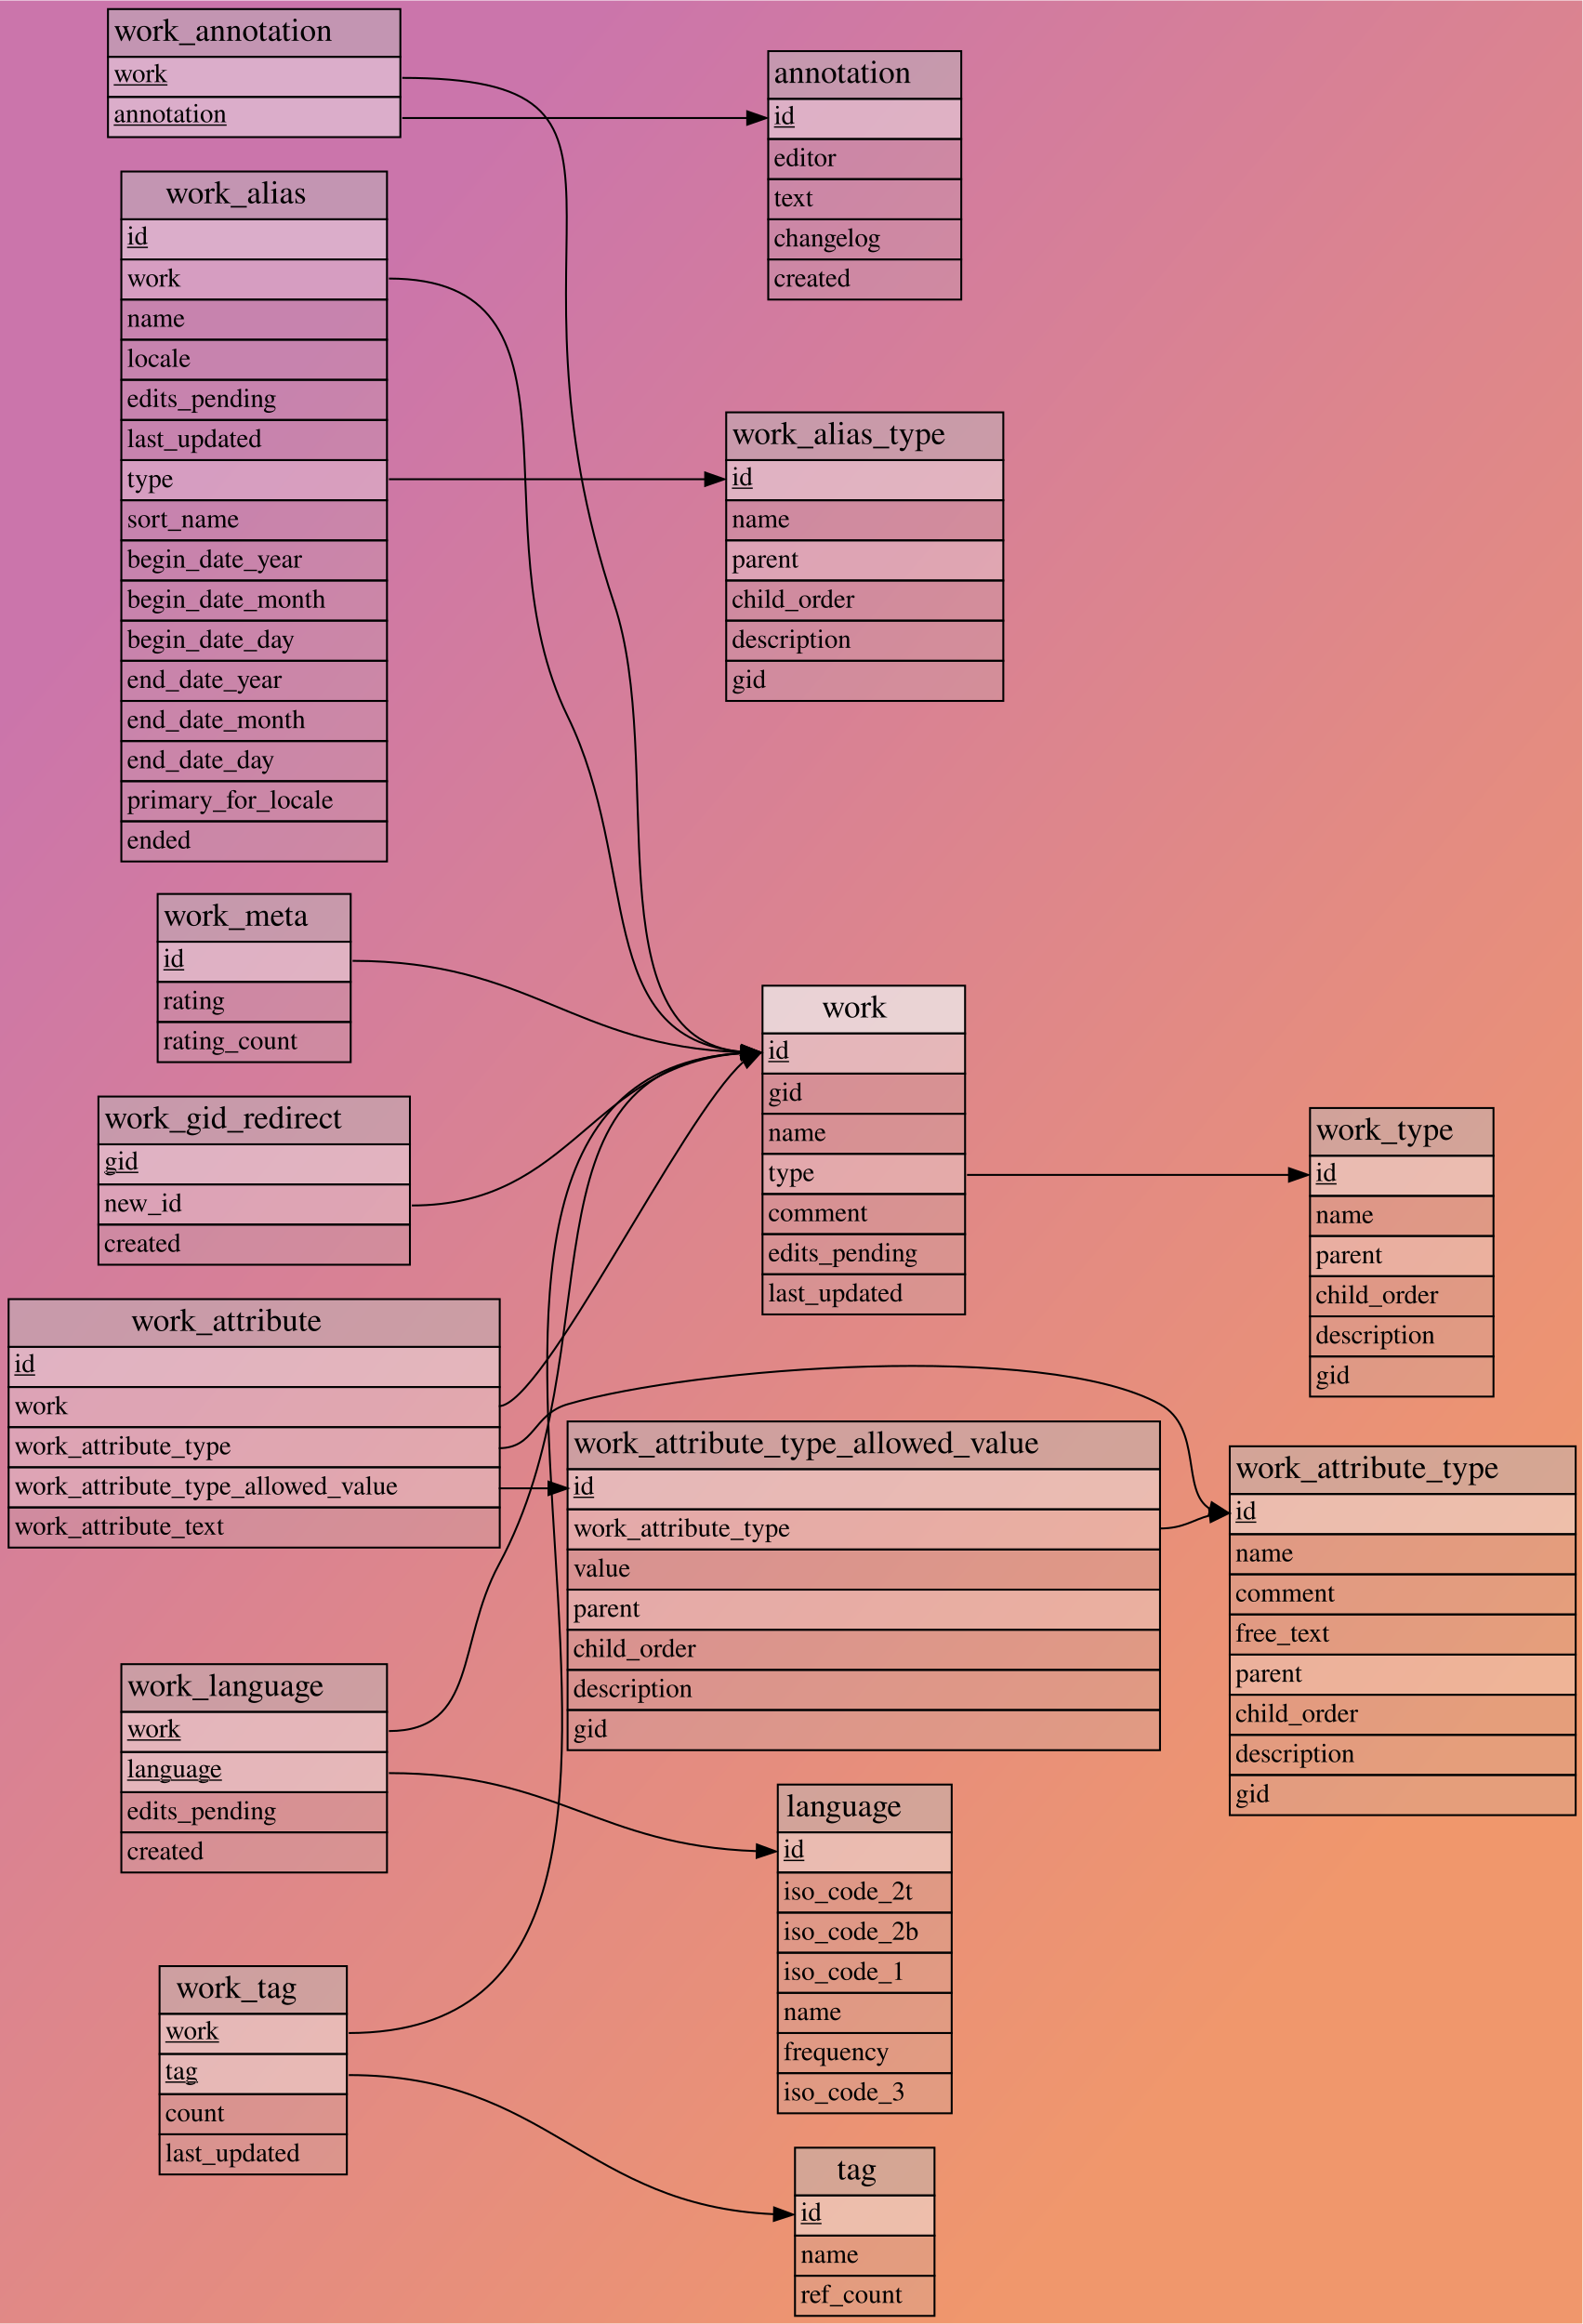
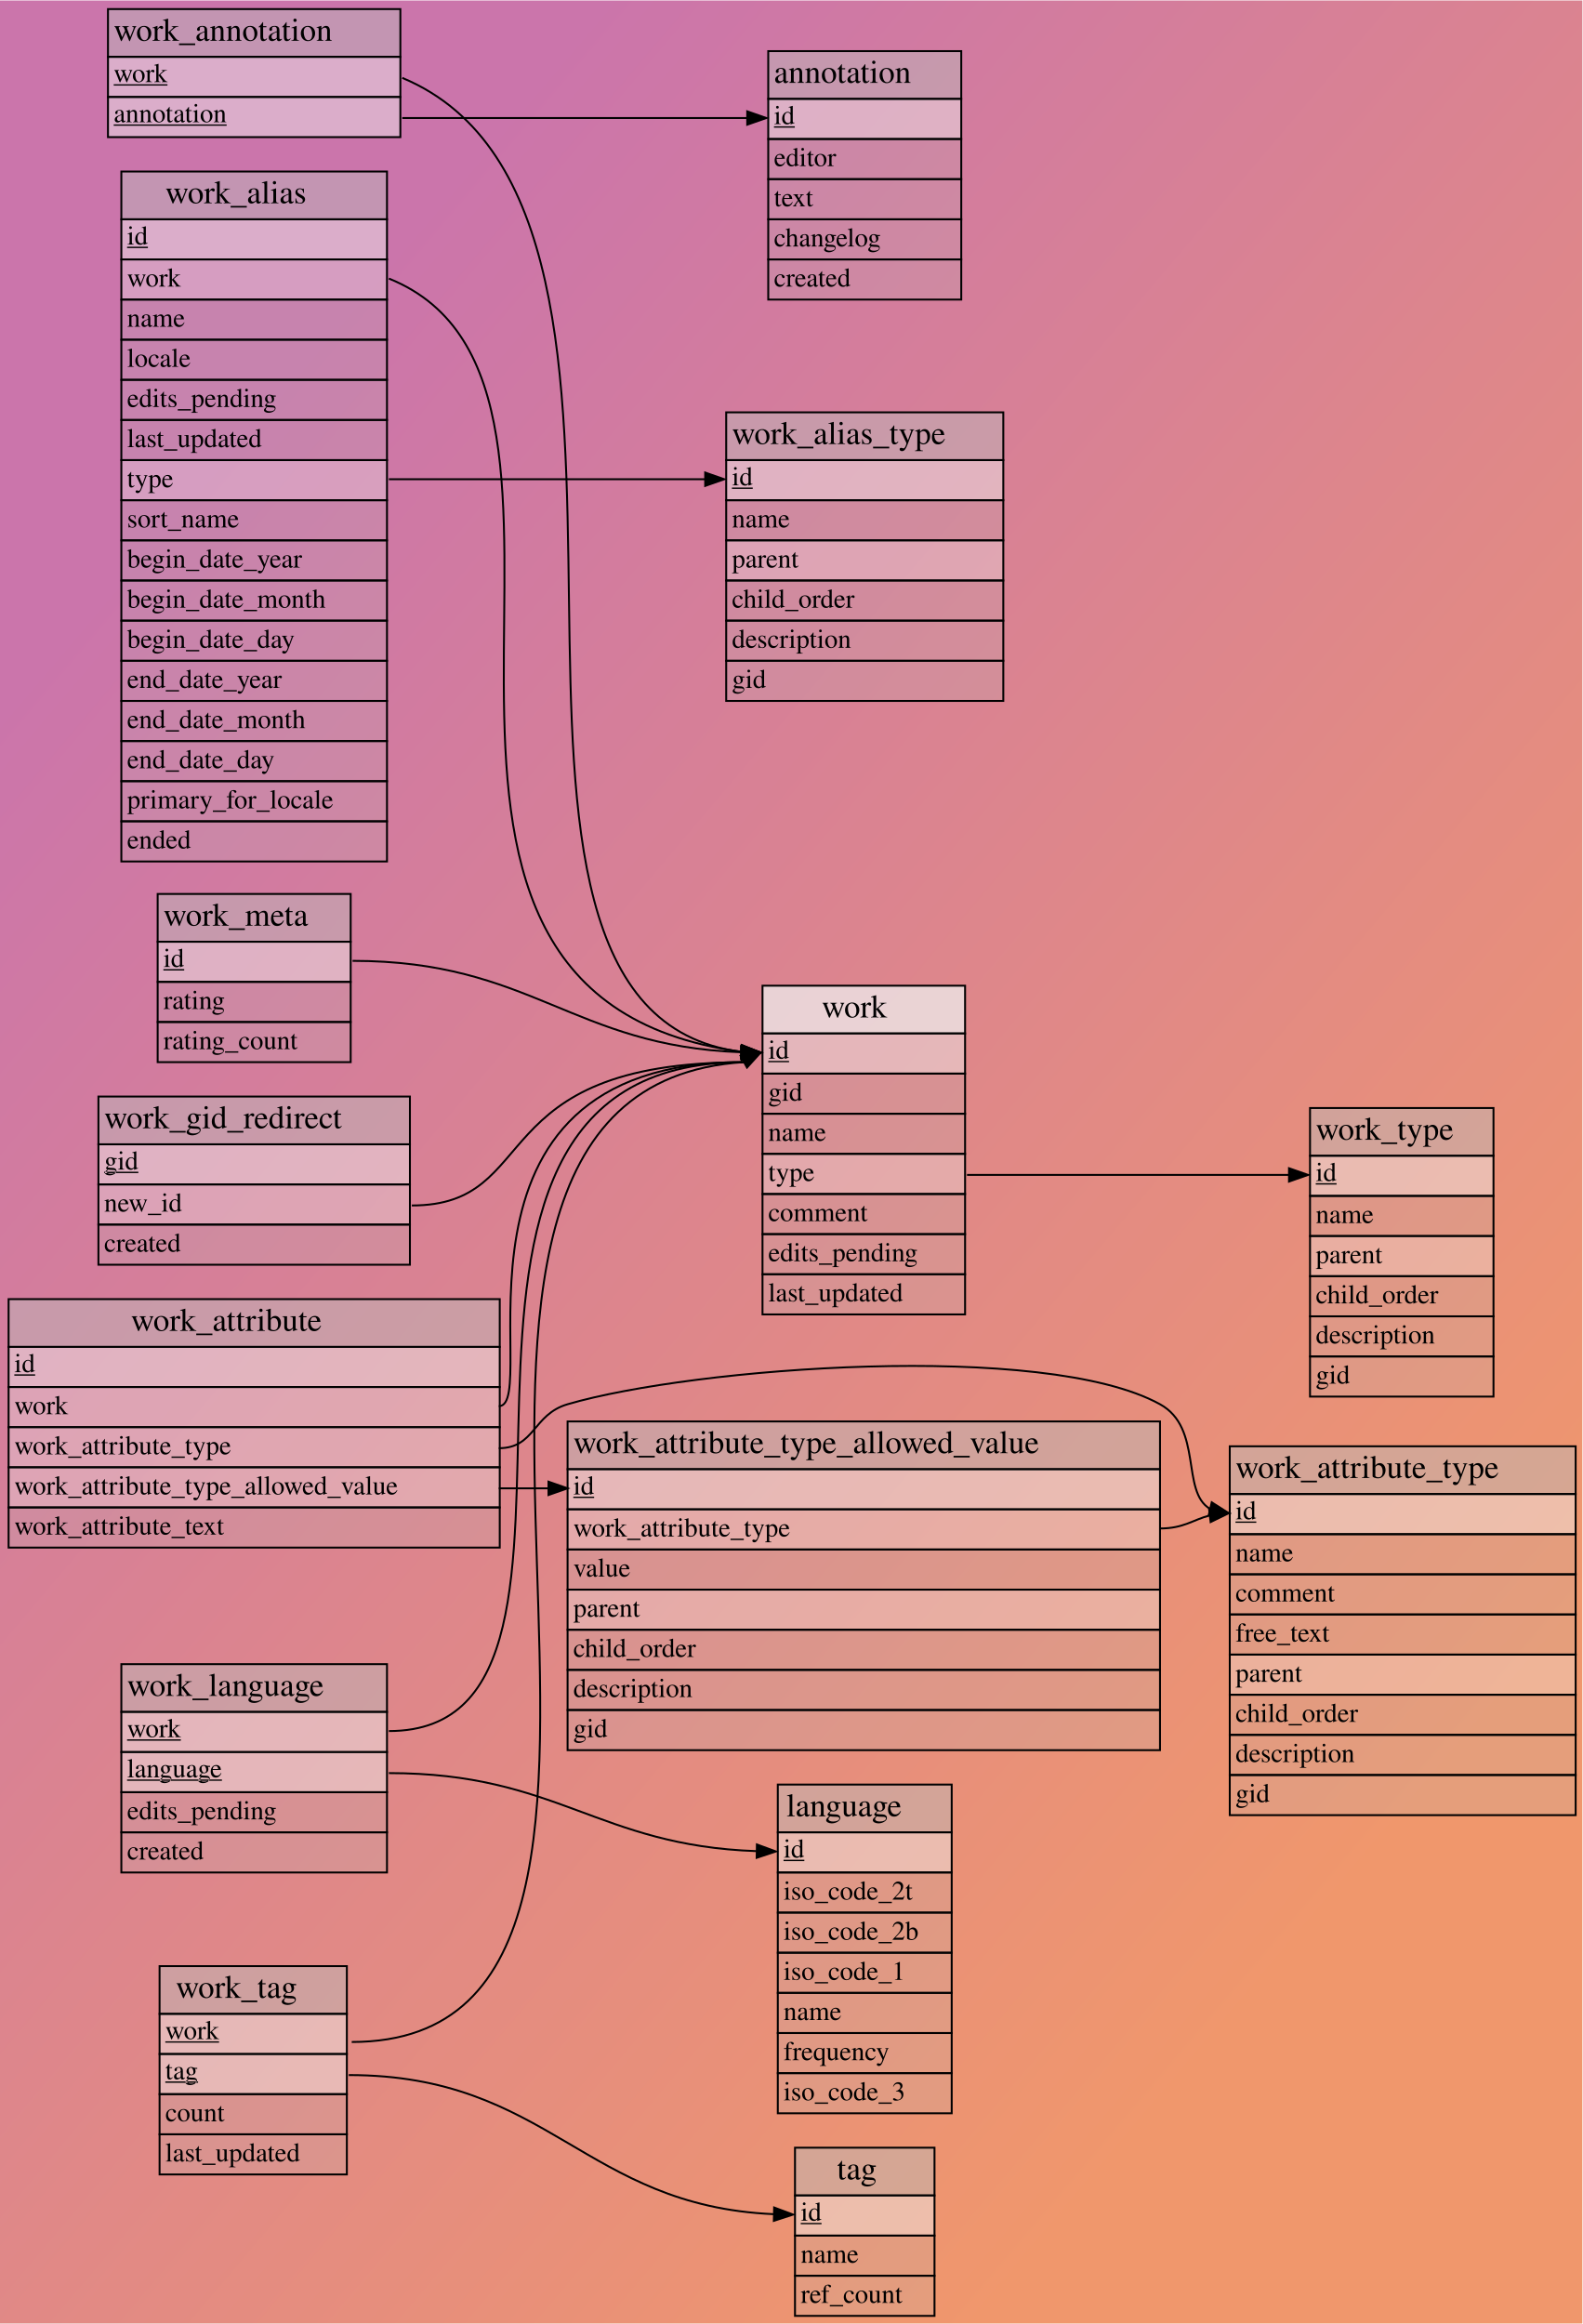
<svg xmlns="http://www.w3.org/2000/svg" xmlns:xlink="http://www.w3.org/1999/xlink" width="828pt" height="1216pt" version="1.1" viewBox="0 0 828 1215.5">
  <g class="graph" transform="scale(1) translate(4 1211.5)">
    <a xlink:title="Tables for the “work” core entity properties">
      <defs>
        <linearGradient id="l_0" x1="51.47" x2="768.53" y1="-907.63" y2="-299.87" gradientUnits="userSpaceOnUse">
          <stop stop-color="#cb75ab" offset="0" />
          <stop stop-color="#f0976c" offset="1" />
        </linearGradient>
      </defs>
      <polygon points="-4 4 -4 -1211.5 824 -1211.5 824 4" fill="url(#l_0)" stroke="transparent" />
    </a>
    <g class="node">
      <polygon points="398 -1160 398 -1185 499 -1185 499 -1160" fill="#bbb" fill-opacity=".467" stroke="transparent" />
      <polygon points="398 -1160 398 -1185 499 -1185 499 -1160" fill="none" stroke="#000" />
      <text x="401" y="-1168.4" font-family="Times,serif" font-size="17">annotation</text>
      <polygon points="398 -1139 398 -1160 499 -1160 499 -1139" fill="#eee" fill-opacity=".467" stroke="transparent" />
      <polygon points="398 -1139 398 -1160 499 -1160 499 -1139" fill="none" stroke="#000" />
      <text x="401" y="-1146.8" font-family="Times,serif" font-size="14" text-decoration="underline">id</text>
      <polygon points="398 -1118 398 -1139 499 -1139 499 -1118" fill="#bbb" fill-opacity=".2" stroke="transparent" />
      <polygon points="398 -1118 398 -1139 499 -1139 499 -1118" fill="none" stroke="#000" />
      <text x="401" y="-1124.8" font-family="Times,serif" font-size="14">editor</text>
      <polygon points="398 -1097 398 -1118 499 -1118 499 -1097" fill="#bbb" fill-opacity=".2" stroke="transparent" />
      <polygon points="398 -1097 398 -1118 499 -1118 499 -1097" fill="none" stroke="#000" />
      <text x="401" y="-1103.8" font-family="Times,serif" font-size="14">text</text>
      <polygon points="398 -1076 398 -1097 499 -1097 499 -1076" fill="#bbb" fill-opacity=".2" stroke="transparent" />
      <polygon points="398 -1076 398 -1097 499 -1097 499 -1076" fill="none" stroke="#000" />
      <text x="401" y="-1082.8" font-family="Times,serif" font-size="14">changelog</text>
      <polygon points="398 -1055 398 -1076 499 -1076 499 -1055" fill="#bbb" fill-opacity=".2" stroke="transparent" />
      <polygon points="398 -1055 398 -1076 499 -1076 499 -1055" fill="none" stroke="#000" />
      <text x="401" y="-1061.8" font-family="Times,serif" font-size="14">created</text>
    </g>
    <g class="node">
      <polygon points="403 -253 403 -278 494 -278 494 -253" fill="#bbb" fill-opacity=".467" stroke="transparent" />
      <polygon points="403 -253 403 -278 494 -278 494 -253" fill="none" stroke="#000" />
      <text x="407.5" y="-261.4" font-family="Times,serif" font-size="17">language</text>
      <polygon points="403 -232 403 -253 494 -253 494 -232" fill="#eee" fill-opacity=".467" stroke="transparent" />
      <polygon points="403 -232 403 -253 494 -253 494 -232" fill="none" stroke="#000" />
      <text x="406" y="-239.8" font-family="Times,serif" font-size="14" text-decoration="underline">id</text>
      <polygon points="403 -211 403 -232 494 -232 494 -211" fill="#bbb" fill-opacity=".2" stroke="transparent" />
      <polygon points="403 -211 403 -232 494 -232 494 -211" fill="none" stroke="#000" />
      <text x="406" y="-217.8" font-family="Times,serif" font-size="14">iso_code_2t</text>
      <polygon points="403 -190 403 -211 494 -211 494 -190" fill="#bbb" fill-opacity=".2" stroke="transparent" />
      <polygon points="403 -190 403 -211 494 -211 494 -190" fill="none" stroke="#000" />
      <text x="406" y="-196.8" font-family="Times,serif" font-size="14">iso_code_2b</text>
      <polygon points="403 -169 403 -190 494 -190 494 -169" fill="#bbb" fill-opacity=".2" stroke="transparent" />
      <polygon points="403 -169 403 -190 494 -190 494 -169" fill="none" stroke="#000" />
      <text x="406" y="-175.8" font-family="Times,serif" font-size="14">iso_code_1</text>
      <polygon points="403 -148 403 -169 494 -169 494 -148" fill="#bbb" fill-opacity=".2" stroke="transparent" />
      <polygon points="403 -148 403 -169 494 -169 494 -148" fill="none" stroke="#000" />
      <text x="406" y="-154.8" font-family="Times,serif" font-size="14">name</text>
      <polygon points="403 -127 403 -148 494 -148 494 -127" fill="#bbb" fill-opacity=".2" stroke="transparent" />
      <polygon points="403 -127 403 -148 494 -148 494 -127" fill="none" stroke="#000" />
      <text x="406" y="-133.8" font-family="Times,serif" font-size="14">frequency</text>
      <polygon points="403 -106 403 -127 494 -127 494 -106" fill="#bbb" fill-opacity=".2" stroke="transparent" />
      <polygon points="403 -106 403 -127 494 -127 494 -106" fill="none" stroke="#000" />
      <text x="406" y="-112.8" font-family="Times,serif" font-size="14">iso_code_3</text>
    </g>
    <g class="node">
      <polygon points="412 -63 412 -88 485 -88 485 -63" fill="#bbb" fill-opacity=".467" stroke="transparent" />
      <polygon points="412 -63 412 -88 485 -88 485 -63" fill="none" stroke="#000" />
      <text x="434" y="-71.4" font-family="Times,serif" font-size="17">tag</text>
      <polygon points="412 -42 412 -63 485 -63 485 -42" fill="#eee" fill-opacity=".467" stroke="transparent" />
      <polygon points="412 -42 412 -63 485 -63 485 -42" fill="none" stroke="#000" />
      <text x="415" y="-49.8" font-family="Times,serif" font-size="14" text-decoration="underline">id</text>
      <polygon points="412 -21 412 -42 485 -42 485 -21" fill="#bbb" fill-opacity=".2" stroke="transparent" />
      <polygon points="412 -21 412 -42 485 -42 485 -21" fill="none" stroke="#000" />
      <text x="415" y="-27.8" font-family="Times,serif" font-size="14">name</text>
      <polygon points="412 0 412 -21 485 -21 485 0" fill="#bbb" fill-opacity=".2" stroke="transparent" />
      <polygon points="412 0 412 -21 485 -21 485 0" fill="none" stroke="#000" />
      <text x="415" y="-6.8" font-family="Times,serif" font-size="14">ref_count</text>
    </g>
    <g class="node">
      <polygon points="395 -671 395 -696 501 -696 501 -671" fill="#eee" fill-opacity=".733" stroke="transparent" />
      <polygon points="395 -671 395 -696 501 -696 501 -671" fill="none" stroke="#000" />
      <text x="426" y="-679.4" font-family="Times,serif" font-size="17">work</text>
      <polygon points="395 -650 395 -671 501 -671 501 -650" fill="#eee" fill-opacity=".467" stroke="transparent" />
      <polygon points="395 -650 395 -671 501 -671 501 -650" fill="none" stroke="#000" />
      <text x="398" y="-657.8" font-family="Times,serif" font-size="14" text-decoration="underline">id</text>
      <polygon points="395 -629 395 -650 501 -650 501 -629" fill="#bbb" fill-opacity=".2" stroke="transparent" />
      <polygon points="395 -629 395 -650 501 -650 501 -629" fill="none" stroke="#000" />
      <text x="398" y="-635.8" font-family="Times,serif" font-size="14">gid</text>
      <polygon points="395 -608 395 -629 501 -629 501 -608" fill="#bbb" fill-opacity=".2" stroke="transparent" />
      <polygon points="395 -608 395 -629 501 -629 501 -608" fill="none" stroke="#000" />
      <text x="398" y="-614.8" font-family="Times,serif" font-size="14">name</text>
      <polygon points="395 -587 395 -608 501 -608 501 -587" fill="#eee" fill-opacity=".333" stroke="transparent" />
      <polygon points="395 -587 395 -608 501 -608 501 -587" fill="none" stroke="#000" />
      <text x="398" y="-593.8" font-family="Times,serif" font-size="14">type</text>
      <polygon points="395 -566 395 -587 501 -587 501 -566" fill="#bbb" fill-opacity=".2" stroke="transparent" />
      <polygon points="395 -566 395 -587 501 -587 501 -566" fill="none" stroke="#000" />
      <text x="398" y="-572.8" font-family="Times,serif" font-size="14">comment</text>
      <polygon points="395 -545 395 -566 501 -566 501 -545" fill="#bbb" fill-opacity=".2" stroke="transparent" />
      <polygon points="395 -545 395 -566 501 -566 501 -545" fill="none" stroke="#000" />
      <text x="398" y="-551.8" font-family="Times,serif" font-size="14">edits_pending</text>
      <polygon points="395 -524 395 -545 501 -545 501 -524" fill="#bbb" fill-opacity=".2" stroke="transparent" />
      <polygon points="395 -524 395 -545 501 -545 501 -524" fill="none" stroke="#000" />
      <text x="398" y="-530.8" font-family="Times,serif" font-size="14">last_updated</text>
    </g>
    <g class="node">
      <polygon points="681.5 -607 681.5 -632 777.5 -632 777.5 -607" fill="#bbb" fill-opacity=".467" stroke="transparent" />
      <polygon points="681.5 -607 681.5 -632 777.5 -632 777.5 -607" fill="none" stroke="#000" />
      <text x="684.5" y="-615.4" font-family="Times,serif" font-size="17">work_type</text>
      <polygon points="681.5 -586 681.5 -607 777.5 -607 777.5 -586" fill="#eee" fill-opacity=".467" stroke="transparent" />
      <polygon points="681.5 -586 681.5 -607 777.5 -607 777.5 -586" fill="none" stroke="#000" />
      <text x="684.5" y="-593.8" font-family="Times,serif" font-size="14" text-decoration="underline">id</text>
      <polygon points="681.5 -565 681.5 -586 777.5 -586 777.5 -565" fill="#bbb" fill-opacity=".2" stroke="transparent" />
      <polygon points="681.5 -565 681.5 -586 777.5 -586 777.5 -565" fill="none" stroke="#000" />
      <text x="684.5" y="-571.8" font-family="Times,serif" font-size="14">name</text>
      <polygon points="681.5 -544 681.5 -565 777.5 -565 777.5 -544" fill="#eee" fill-opacity=".333" stroke="transparent" />
      <polygon points="681.5 -544 681.5 -565 777.5 -565 777.5 -544" fill="none" stroke="#000" />
      <text x="684.5" y="-550.8" font-family="Times,serif" font-size="14">parent</text>
      <polygon points="681.5 -523 681.5 -544 777.5 -544 777.5 -523" fill="#bbb" fill-opacity=".2" stroke="transparent" />
      <polygon points="681.5 -523 681.5 -544 777.5 -544 777.5 -523" fill="none" stroke="#000" />
      <text x="684.5" y="-529.8" font-family="Times,serif" font-size="14">child_order</text>
      <polygon points="681.5 -502 681.5 -523 777.5 -523 777.5 -502" fill="#bbb" fill-opacity=".2" stroke="transparent" />
      <polygon points="681.5 -502 681.5 -523 777.5 -523 777.5 -502" fill="none" stroke="#000" />
      <text x="684.5" y="-508.8" font-family="Times,serif" font-size="14">description</text>
      <polygon points="681.5 -481 681.5 -502 777.5 -502 777.5 -481" fill="#bbb" fill-opacity=".2" stroke="transparent" />
      <polygon points="681.5 -481 681.5 -502 777.5 -502 777.5 -481" fill="none" stroke="#000" />
      <text x="684.5" y="-487.8" font-family="Times,serif" font-size="14">gid</text>
    </g>
    <g class="edge">
      <path d="m502-597h168.16" fill="none" stroke="#000" />
      <polygon points="670.5 -600.5 680.5 -597 670.5 -593.5" stroke="#000" />
    </g>
    <g class="node">
      <polygon points="59.5 -1097 59.5 -1122 198.5 -1122 198.5 -1097" fill="#bbb" fill-opacity=".467" stroke="transparent" />
      <polygon points="59.5 -1097 59.5 -1122 198.5 -1122 198.5 -1097" fill="none" stroke="#000" />
      <text x="82.5" y="-1105.4" font-family="Times,serif" font-size="17">work_alias</text>
      <polygon points="59.5 -1076 59.5 -1097 198.5 -1097 198.5 -1076" fill="#eee" fill-opacity=".467" stroke="transparent" />
      <polygon points="59.5 -1076 59.5 -1097 198.5 -1097 198.5 -1076" fill="none" stroke="#000" />
      <text x="62.5" y="-1083.8" font-family="Times,serif" font-size="14" text-decoration="underline">id</text>
      <polygon points="59.5 -1055 59.5 -1076 198.5 -1076 198.5 -1055" fill="#eee" fill-opacity=".333" stroke="transparent" />
      <polygon points="59.5 -1055 59.5 -1076 198.5 -1076 198.5 -1055" fill="none" stroke="#000" />
      <text x="62.5" y="-1061.8" font-family="Times,serif" font-size="14">work</text>
      <polygon points="59.5 -1034 59.5 -1055 198.5 -1055 198.5 -1034" fill="#bbb" fill-opacity=".2" stroke="transparent" />
      <polygon points="59.5 -1034 59.5 -1055 198.5 -1055 198.5 -1034" fill="none" stroke="#000" />
      <text x="62.5" y="-1040.8" font-family="Times,serif" font-size="14">name</text>
      <polygon points="59.5 -1013 59.5 -1034 198.5 -1034 198.5 -1013" fill="#bbb" fill-opacity=".2" stroke="transparent" />
      <polygon points="59.5 -1013 59.5 -1034 198.5 -1034 198.5 -1013" fill="none" stroke="#000" />
      <text x="62.5" y="-1019.8" font-family="Times,serif" font-size="14">locale</text>
      <polygon points="59.5 -992 59.5 -1013 198.5 -1013 198.5 -992" fill="#bbb" fill-opacity=".2" stroke="transparent" />
      <polygon points="59.5 -992 59.5 -1013 198.5 -1013 198.5 -992" fill="none" stroke="#000" />
      <text x="62.5" y="-998.8" font-family="Times,serif" font-size="14">edits_pending</text>
      <polygon points="59.5 -971 59.5 -992 198.5 -992 198.5 -971" fill="#bbb" fill-opacity=".2" stroke="transparent" />
      <polygon points="59.5 -971 59.5 -992 198.5 -992 198.5 -971" fill="none" stroke="#000" />
      <text x="62.5" y="-977.8" font-family="Times,serif" font-size="14">last_updated</text>
      <polygon points="59.5 -950 59.5 -971 198.5 -971 198.5 -950" fill="#eee" fill-opacity=".333" stroke="transparent" />
      <polygon points="59.5 -950 59.5 -971 198.5 -971 198.5 -950" fill="none" stroke="#000" />
      <text x="62.5" y="-956.8" font-family="Times,serif" font-size="14">type</text>
      <polygon points="59.5 -929 59.5 -950 198.5 -950 198.5 -929" fill="#bbb" fill-opacity=".2" stroke="transparent" />
      <polygon points="59.5 -929 59.5 -950 198.5 -950 198.5 -929" fill="none" stroke="#000" />
      <text x="62.5" y="-935.8" font-family="Times,serif" font-size="14">sort_name</text>
      <polygon points="59.5 -908 59.5 -929 198.5 -929 198.5 -908" fill="#bbb" fill-opacity=".2" stroke="transparent" />
      <polygon points="59.5 -908 59.5 -929 198.5 -929 198.5 -908" fill="none" stroke="#000" />
      <text x="62.5" y="-914.8" font-family="Times,serif" font-size="14">begin_date_year</text>
      <polygon points="59.5 -887 59.5 -908 198.5 -908 198.5 -887" fill="#bbb" fill-opacity=".2" stroke="transparent" />
      <polygon points="59.5 -887 59.5 -908 198.5 -908 198.5 -887" fill="none" stroke="#000" />
      <text x="62.5" y="-893.8" font-family="Times,serif" font-size="14">begin_date_month</text>
      <polygon points="59.5 -866 59.5 -887 198.5 -887 198.5 -866" fill="#bbb" fill-opacity=".2" stroke="transparent" />
      <polygon points="59.5 -866 59.5 -887 198.5 -887 198.5 -866" fill="none" stroke="#000" />
      <text x="62.5" y="-872.8" font-family="Times,serif" font-size="14">begin_date_day</text>
      <polygon points="59.5 -845 59.5 -866 198.5 -866 198.5 -845" fill="#bbb" fill-opacity=".2" stroke="transparent" />
      <polygon points="59.5 -845 59.5 -866 198.5 -866 198.5 -845" fill="none" stroke="#000" />
      <text x="62.5" y="-851.8" font-family="Times,serif" font-size="14">end_date_year</text>
      <polygon points="59.5 -824 59.5 -845 198.5 -845 198.5 -824" fill="#bbb" fill-opacity=".2" stroke="transparent" />
      <polygon points="59.5 -824 59.5 -845 198.5 -845 198.5 -824" fill="none" stroke="#000" />
      <text x="62.5" y="-830.8" font-family="Times,serif" font-size="14">end_date_month</text>
      <polygon points="59.5 -803 59.5 -824 198.5 -824 198.5 -803" fill="#bbb" fill-opacity=".2" stroke="transparent" />
      <polygon points="59.5 -803 59.5 -824 198.5 -824 198.5 -803" fill="none" stroke="#000" />
      <text x="62.5" y="-809.8" font-family="Times,serif" font-size="14">end_date_day</text>
      <polygon points="59.5 -782 59.5 -803 198.5 -803 198.5 -782" fill="#bbb" fill-opacity=".2" stroke="transparent" />
      <polygon points="59.5 -782 59.5 -803 198.5 -803 198.5 -782" fill="none" stroke="#000" />
      <text x="62.5" y="-788.8" font-family="Times,serif" font-size="14">primary_for_locale</text>
      <polygon points="59.5 -761 59.5 -782 198.5 -782 198.5 -761" fill="#bbb" fill-opacity=".2" stroke="transparent" />
      <polygon points="59.5 -761 59.5 -782 198.5 -782 198.5 -761" fill="none" stroke="#000" />
      <text x="62.5" y="-767.8" font-family="Times,serif" font-size="14">ended</text>
    </g>
    <g class="edge">
-       <path d="m199.5-1066c109.93 0 45.26 130.22 93.5 229 38.03 77.87 12.96 168.6 90.96 175.57" fill="none" stroke="#000" />
+       <path d="m199.5-1066c140.23 56.47-41.372 374.03 184.46 404.57" fill="none" stroke="#000" />
      <polygon points="384.16 -664.92 394 -661 383.86 -657.93" stroke="#000" />
    </g>
    <g class="node">
      <polygon points="376 -971 376 -996 521 -996 521 -971" fill="#bbb" fill-opacity=".467" stroke="transparent" />
      <polygon points="376 -971 376 -996 521 -996 521 -971" fill="none" stroke="#000" />
      <text x="379" y="-979.4" font-family="Times,serif" font-size="17">work_alias_type</text>
      <polygon points="376 -950 376 -971 521 -971 521 -950" fill="#eee" fill-opacity=".467" stroke="transparent" />
      <polygon points="376 -950 376 -971 521 -971 521 -950" fill="none" stroke="#000" />
      <text x="379" y="-957.8" font-family="Times,serif" font-size="14" text-decoration="underline">id</text>
      <polygon points="376 -929 376 -950 521 -950 521 -929" fill="#bbb" fill-opacity=".2" stroke="transparent" />
      <polygon points="376 -929 376 -950 521 -950 521 -929" fill="none" stroke="#000" />
      <text x="379" y="-935.8" font-family="Times,serif" font-size="14">name</text>
      <polygon points="376 -908 376 -929 521 -929 521 -908" fill="#eee" fill-opacity=".333" stroke="transparent" />
      <polygon points="376 -908 376 -929 521 -929 521 -908" fill="none" stroke="#000" />
      <text x="379" y="-914.8" font-family="Times,serif" font-size="14">parent</text>
      <polygon points="376 -887 376 -908 521 -908 521 -887" fill="#bbb" fill-opacity=".2" stroke="transparent" />
      <polygon points="376 -887 376 -908 521 -908 521 -887" fill="none" stroke="#000" />
      <text x="379" y="-893.8" font-family="Times,serif" font-size="14">child_order</text>
      <polygon points="376 -866 376 -887 521 -887 521 -866" fill="#bbb" fill-opacity=".2" stroke="transparent" />
      <polygon points="376 -866 376 -887 521 -887 521 -866" fill="none" stroke="#000" />
      <text x="379" y="-872.8" font-family="Times,serif" font-size="14">description</text>
      <polygon points="376 -845 376 -866 521 -866 521 -845" fill="#bbb" fill-opacity=".2" stroke="transparent" />
      <polygon points="376 -845 376 -866 521 -866 521 -845" fill="none" stroke="#000" />
      <text x="379" y="-851.8" font-family="Times,serif" font-size="14">gid</text>
    </g>
    <g class="edge">
      <path d="m199.5-961h165.33" fill="none" stroke="#000" />
      <polygon points="365 -964.5 375 -961 365 -957.5" stroke="#000" />
    </g>
    <g class="node">
      <polygon points="52.5 -1182 52.5 -1207 205.5 -1207 205.5 -1182" fill="#bbb" fill-opacity=".467" stroke="transparent" />
      <polygon points="52.5 -1182 52.5 -1207 205.5 -1207 205.5 -1182" fill="none" stroke="#000" />
      <text x="55.5" y="-1190.4" font-family="Times,serif" font-size="17">work_annotation</text>
      <polygon points="52.5 -1161 52.5 -1182 205.5 -1182 205.5 -1161" fill="#eee" fill-opacity=".467" stroke="transparent" />
      <polygon points="52.5 -1161 52.5 -1182 205.5 -1182 205.5 -1161" fill="none" stroke="#000" />
      <text x="55.5" y="-1168.8" font-family="Times,serif" font-size="14" text-decoration="underline">work</text>
      <polygon points="52.5 -1140 52.5 -1161 205.5 -1161 205.5 -1140" fill="#eee" fill-opacity=".467" stroke="transparent" />
      <polygon points="52.5 -1140 52.5 -1161 205.5 -1161 205.5 -1140" fill="none" stroke="#000" />
      <text x="55.5" y="-1147.8" font-family="Times,serif" font-size="14" text-decoration="underline">annotation</text>
    </g>
    <g class="edge">
      <path d="m206.5-1150h180.39" fill="none" stroke="#000" />
      <polygon points="387 -1153.5 397 -1150 387 -1146.5" stroke="#000" />
    </g>
    <g class="edge">
-       <path d="m206.5-1171c146.77 0 45.45 78.518 110.91 275.26 27.36 82.23-12.29 227.68 66.51 234.33" fill="none" stroke="#000" />
+       <path d="m206.5-1171c169.15 70.652 4.318 487.55 177.42 509.59" fill="none" stroke="#000" />
      <polygon points="384.15 -664.9 394 -661 383.87 -657.91" stroke="#000" />
    </g>
    <g class="node">
      <polygon points="0.5 -507 0.5 -532 257.5 -532 257.5 -507" fill="#bbb" fill-opacity=".467" stroke="transparent" />
      <polygon points="0.5 -507 0.5 -532 257.5 -532 257.5 -507" fill="none" stroke="#000" />
      <text x="64.5" y="-515.4" font-family="Times,serif" font-size="17">work_attribute</text>
      <polygon points="0.5 -486 0.5 -507 257.5 -507 257.5 -486" fill="#eee" fill-opacity=".467" stroke="transparent" />
      <polygon points="0.5 -486 0.5 -507 257.5 -507 257.5 -486" fill="none" stroke="#000" />
      <text x="3.5" y="-493.8" font-family="Times,serif" font-size="14" text-decoration="underline">id</text>
      <polygon points="0.5 -465 0.5 -486 257.5 -486 257.5 -465" fill="#eee" fill-opacity=".333" stroke="transparent" />
      <polygon points="0.5 -465 0.5 -486 257.5 -486 257.5 -465" fill="none" stroke="#000" />
      <text x="3.5" y="-471.8" font-family="Times,serif" font-size="14">work</text>
      <polygon points="0.5 -444 0.5 -465 257.5 -465 257.5 -444" fill="#eee" fill-opacity=".333" stroke="transparent" />
      <polygon points="0.5 -444 0.5 -465 257.5 -465 257.5 -444" fill="none" stroke="#000" />
      <text x="3.5" y="-450.8" font-family="Times,serif" font-size="14">work_attribute_type</text>
      <polygon points="0.5 -423 0.5 -444 257.5 -444 257.5 -423" fill="#eee" fill-opacity=".333" stroke="transparent" />
      <polygon points="0.5 -423 0.5 -444 257.5 -444 257.5 -423" fill="none" stroke="#000" />
      <text x="3.5" y="-429.8" font-family="Times,serif" font-size="14">work_attribute_type_allowed_value</text>
      <polygon points="0.5 -402 0.5 -423 257.5 -423 257.5 -402" fill="#bbb" fill-opacity=".2" stroke="transparent" />
      <polygon points="0.5 -402 0.5 -423 257.5 -423 257.5 -402" fill="none" stroke="#000" />
      <text x="3.5" y="-408.8" font-family="Times,serif" font-size="14">work_attribute_text</text>
    </g>
    <g class="edge">
-       <path d="m257-476c23.08 0 95.23-150.63 127.89-180.05" fill="none" stroke="#000" />
+       <path d="m257-476c23.365 0-40.939-180.05 127.89-180.05" fill="none" stroke="#000" />
      <polygon points="383.54 -659.3 394 -661 386.88 -653.15" stroke="#000" />
    </g>
    <g class="node">
      <polygon points="639.5 -430 639.5 -455 820.5 -455 820.5 -430" fill="#bbb" fill-opacity=".467" stroke="transparent" />
      <polygon points="639.5 -430 639.5 -455 820.5 -455 820.5 -430" fill="none" stroke="#000" />
      <text x="642.5" y="-438.4" font-family="Times,serif" font-size="17">work_attribute_type</text>
      <polygon points="639.5 -409 639.5 -430 820.5 -430 820.5 -409" fill="#eee" fill-opacity=".467" stroke="transparent" />
      <polygon points="639.5 -409 639.5 -430 820.5 -430 820.5 -409" fill="none" stroke="#000" />
      <text x="642.5" y="-416.8" font-family="Times,serif" font-size="14" text-decoration="underline">id</text>
      <polygon points="639.5 -388 639.5 -409 820.5 -409 820.5 -388" fill="#bbb" fill-opacity=".2" stroke="transparent" />
      <polygon points="639.5 -388 639.5 -409 820.5 -409 820.5 -388" fill="none" stroke="#000" />
      <text x="642.5" y="-394.8" font-family="Times,serif" font-size="14">name</text>
      <polygon points="639.5 -367 639.5 -388 820.5 -388 820.5 -367" fill="#bbb" fill-opacity=".2" stroke="transparent" />
      <polygon points="639.5 -367 639.5 -388 820.5 -388 820.5 -367" fill="none" stroke="#000" />
      <text x="642.5" y="-373.8" font-family="Times,serif" font-size="14">comment</text>
      <polygon points="639.5 -346 639.5 -367 820.5 -367 820.5 -346" fill="#bbb" fill-opacity=".2" stroke="transparent" />
      <polygon points="639.5 -346 639.5 -367 820.5 -367 820.5 -346" fill="none" stroke="#000" />
      <text x="642.5" y="-352.8" font-family="Times,serif" font-size="14">free_text</text>
      <polygon points="639.5 -325 639.5 -346 820.5 -346 820.5 -325" fill="#eee" fill-opacity=".333" stroke="transparent" />
      <polygon points="639.5 -325 639.5 -346 820.5 -346 820.5 -325" fill="none" stroke="#000" />
      <text x="642.5" y="-331.8" font-family="Times,serif" font-size="14">parent</text>
      <polygon points="639.5 -304 639.5 -325 820.5 -325 820.5 -304" fill="#bbb" fill-opacity=".2" stroke="transparent" />
      <polygon points="639.5 -304 639.5 -325 820.5 -325 820.5 -304" fill="none" stroke="#000" />
      <text x="642.5" y="-310.8" font-family="Times,serif" font-size="14">child_order</text>
      <polygon points="639.5 -283 639.5 -304 820.5 -304 820.5 -283" fill="#bbb" fill-opacity=".2" stroke="transparent" />
      <polygon points="639.5 -283 639.5 -304 820.5 -304 820.5 -283" fill="none" stroke="#000" />
      <text x="642.5" y="-289.8" font-family="Times,serif" font-size="14">description</text>
      <polygon points="639.5 -262 639.5 -283 820.5 -283 820.5 -262" fill="#bbb" fill-opacity=".2" stroke="transparent" />
      <polygon points="639.5 -262 639.5 -283 820.5 -283 820.5 -262" fill="none" stroke="#000" />
      <text x="642.5" y="-268.8" font-family="Times,serif" font-size="14">gid</text>
    </g>
    <g class="edge">
      <path d="m257-454c18.99 0 17.78-17.68 36-23 66.12-19.32 249.67-33.25 310 0 22.55 12.43 10.8 45.59 26.07 54.67" fill="none" stroke="#000" />
      <polygon points="630.06 -425.69 639 -420 628.47 -418.87" stroke="#000" />
    </g>
    <g class="node">
      <polygon points="293 -443 293 -468 603 -468 603 -443" fill="#bbb" fill-opacity=".467" stroke="transparent" />
      <polygon points="293 -443 293 -468 603 -468 603 -443" fill="none" stroke="#000" />
      <text x="296" y="-451.4" font-family="Times,serif" font-size="17">work_attribute_type_allowed_value</text>
      <polygon points="293 -422 293 -443 603 -443 603 -422" fill="#eee" fill-opacity=".467" stroke="transparent" />
      <polygon points="293 -422 293 -443 603 -443 603 -422" fill="none" stroke="#000" />
      <text x="296" y="-429.8" font-family="Times,serif" font-size="14" text-decoration="underline">id</text>
      <polygon points="293 -401 293 -422 603 -422 603 -401" fill="#eee" fill-opacity=".333" stroke="transparent" />
      <polygon points="293 -401 293 -422 603 -422 603 -401" fill="none" stroke="#000" />
      <text x="296" y="-407.8" font-family="Times,serif" font-size="14">work_attribute_type</text>
      <polygon points="293 -380 293 -401 603 -401 603 -380" fill="#bbb" fill-opacity=".2" stroke="transparent" />
      <polygon points="293 -380 293 -401 603 -401 603 -380" fill="none" stroke="#000" />
      <text x="296" y="-386.8" font-family="Times,serif" font-size="14">value</text>
      <polygon points="293 -359 293 -380 603 -380 603 -359" fill="#eee" fill-opacity=".333" stroke="transparent" />
      <polygon points="293 -359 293 -380 603 -380 603 -359" fill="none" stroke="#000" />
      <text x="296" y="-365.8" font-family="Times,serif" font-size="14">parent</text>
      <polygon points="293 -338 293 -359 603 -359 603 -338" fill="#bbb" fill-opacity=".2" stroke="transparent" />
      <polygon points="293 -338 293 -359 603 -359 603 -338" fill="none" stroke="#000" />
      <text x="296" y="-344.8" font-family="Times,serif" font-size="14">child_order</text>
      <polygon points="293 -317 293 -338 603 -338 603 -317" fill="#bbb" fill-opacity=".2" stroke="transparent" />
      <polygon points="293 -317 293 -338 603 -338 603 -317" fill="none" stroke="#000" />
      <text x="296" y="-323.8" font-family="Times,serif" font-size="14">description</text>
      <polygon points="293 -296 293 -317 603 -317 603 -296" fill="#bbb" fill-opacity=".2" stroke="transparent" />
      <polygon points="293 -296 293 -317 603 -317 603 -296" fill="none" stroke="#000" />
      <text x="296" y="-302.8" font-family="Times,serif" font-size="14">gid</text>
    </g>
    <g class="edge">
      <path d="m257-433h25.88" fill="none" stroke="#000" />
      <polygon points="283 -436.5 293 -433 283 -429.5" stroke="#000" />
    </g>
    <g class="edge">
      <path d="m603-412c12.42 0 17.28-4.59 26.03-6.82" fill="none" stroke="#000" />
      <polygon points="628.66 -422.3 639 -420 629.48 -415.35" stroke="#000" />
    </g>
    <g class="node">
      <polygon points="47.5 -613 47.5 -638 210.5 -638 210.5 -613" fill="#bbb" fill-opacity=".467" stroke="transparent" />
      <polygon points="47.5 -613 47.5 -638 210.5 -638 210.5 -613" fill="none" stroke="#000" />
      <text x="50.5" y="-621.4" font-family="Times,serif" font-size="17">work_gid_redirect</text>
      <polygon points="47.5 -592 47.5 -613 210.5 -613 210.5 -592" fill="#eee" fill-opacity=".467" stroke="transparent" />
      <polygon points="47.5 -592 47.5 -613 210.5 -613 210.5 -592" fill="none" stroke="#000" />
      <text x="50.5" y="-599.8" font-family="Times,serif" font-size="14" text-decoration="underline">gid</text>
      <polygon points="47.5 -571 47.5 -592 210.5 -592 210.5 -571" fill="#eee" fill-opacity=".333" stroke="transparent" />
      <polygon points="47.5 -571 47.5 -592 210.5 -592 210.5 -571" fill="none" stroke="#000" />
      <text x="50.5" y="-577.8" font-family="Times,serif" font-size="14">new_id</text>
      <polygon points="47.5 -550 47.5 -571 210.5 -571 210.5 -550" fill="#bbb" fill-opacity=".2" stroke="transparent" />
      <polygon points="47.5 -550 47.5 -571 210.5 -571 210.5 -550" fill="none" stroke="#000" />
      <text x="50.5" y="-556.8" font-family="Times,serif" font-size="14">created</text>
    </g>
    <g class="edge">
-       <path d="m211.5-581c85.1 0 93.39-73.87 172.49-79.64" fill="none" stroke="#000" />
+       <path d="m211.5-581c69.295 0 35.288-74.947 173.66-74.947" fill="none" stroke="#000" />
      <polygon points="383.88 -664.14 394 -661 384.13 -657.15" stroke="#000" />
    </g>
    <g class="node">
      <polygon points="59.5 -316 59.5 -341 198.5 -341 198.5 -316" fill="#bbb" fill-opacity=".467" stroke="transparent" />
      <polygon points="59.5 -316 59.5 -341 198.5 -341 198.5 -316" fill="none" stroke="#000" />
      <text x="62.5" y="-324.4" font-family="Times,serif" font-size="17">work_language</text>
      <polygon points="59.5 -295 59.5 -316 198.5 -316 198.5 -295" fill="#eee" fill-opacity=".467" stroke="transparent" />
      <polygon points="59.5 -295 59.5 -316 198.5 -316 198.5 -295" fill="none" stroke="#000" />
      <text x="62.5" y="-302.8" font-family="Times,serif" font-size="14" text-decoration="underline">work</text>
      <polygon points="59.5 -274 59.5 -295 198.5 -295 198.5 -274" fill="#eee" fill-opacity=".467" stroke="transparent" />
      <polygon points="59.5 -274 59.5 -295 198.5 -295 198.5 -274" fill="none" stroke="#000" />
      <text x="62.5" y="-281.8" font-family="Times,serif" font-size="14" text-decoration="underline">language</text>
      <polygon points="59.5 -253 59.5 -274 198.5 -274 198.5 -253" fill="#bbb" fill-opacity=".2" stroke="transparent" />
      <polygon points="59.5 -253 59.5 -274 198.5 -274 198.5 -253" fill="none" stroke="#000" />
      <text x="62.5" y="-259.8" font-family="Times,serif" font-size="14">edits_pending</text>
      <polygon points="59.5 -232 59.5 -253 198.5 -253 198.5 -232" fill="#bbb" fill-opacity=".2" stroke="transparent" />
      <polygon points="59.5 -232 59.5 -253 198.5 -253 198.5 -232" fill="none" stroke="#000" />
      <text x="62.5" y="-238.8" font-family="Times,serif" font-size="14">created</text>
    </g>
    <g class="edge">
      <path d="m199.5-284c88.33 0 109.13 37.94 192.32 40.83" fill="none" stroke="#000" />
      <polygon points="392.06 -246.67 402 -243 391.94 -239.67" stroke="#000" />
    </g>
    <g class="edge">
-       <path d="m199.5-306c46.35 0 35.51-46.2 57.5-87 61.81-114.65 6.32-260.1 126.82-267.69" fill="none" stroke="#000" />
+       <path d="m199.5-306c141.41 0-21.247-349.92 184.96-349.92" fill="none" stroke="#000" />
      <polygon points="383.9 -664.19 394 -661 384.11 -657.2" stroke="#000" />
    </g>
    <g class="node">
      <polygon points="78.5 -719 78.5 -744 179.5 -744 179.5 -719" fill="#bbb" fill-opacity=".467" stroke="transparent" />
      <polygon points="78.5 -719 78.5 -744 179.5 -744 179.5 -719" fill="none" stroke="#000" />
      <text x="81.5" y="-727.4" font-family="Times,serif" font-size="17">work_meta</text>
      <polygon points="78.5 -698 78.5 -719 179.5 -719 179.5 -698" fill="#eee" fill-opacity=".467" stroke="transparent" />
      <polygon points="78.5 -698 78.5 -719 179.5 -719 179.5 -698" fill="none" stroke="#000" />
      <text x="81.5" y="-705.8" font-family="Times,serif" font-size="14" text-decoration="underline">id</text>
      <polygon points="78.5 -677 78.5 -698 179.5 -698 179.5 -677" fill="#bbb" fill-opacity=".2" stroke="transparent" />
      <polygon points="78.5 -677 78.5 -698 179.5 -698 179.5 -677" fill="none" stroke="#000" />
      <text x="81.5" y="-683.8" font-family="Times,serif" font-size="14">rating</text>
      <polygon points="78.5 -656 78.5 -677 179.5 -677 179.5 -656" fill="#bbb" fill-opacity=".2" stroke="transparent" />
      <polygon points="78.5 -656 78.5 -677 179.5 -677 179.5 -656" fill="none" stroke="#000" />
      <text x="81.5" y="-662.8" font-family="Times,serif" font-size="14">rating_count</text>
    </g>
    <g class="edge">
      <path d="m180.5-709c93.74 0 114.77 44.59 203.26 47.82" fill="none" stroke="#000" />
      <polygon points="384.06 -664.68 394 -661 383.94 -657.68" stroke="#000" />
    </g>
    <g class="node">
      <polygon points="79.5 -158 79.5 -183 177.5 -183 177.5 -158" fill="#bbb" fill-opacity=".467" stroke="transparent" />
      <polygon points="79.5 -158 79.5 -183 177.5 -183 177.5 -158" fill="none" stroke="#000" />
      <text x="88" y="-166.4" font-family="Times,serif" font-size="17">work_tag</text>
      <polygon points="79.5 -137 79.5 -158 177.5 -158 177.5 -137" fill="#eee" fill-opacity=".467" stroke="transparent" />
      <polygon points="79.5 -137 79.5 -158 177.5 -158 177.5 -137" fill="none" stroke="#000" />
      <text x="82.5" y="-144.8" font-family="Times,serif" font-size="14" text-decoration="underline">work</text>
      <polygon points="79.5 -116 79.5 -137 177.5 -137 177.5 -116" fill="#eee" fill-opacity=".467" stroke="transparent" />
      <polygon points="79.5 -116 79.5 -137 177.5 -137 177.5 -116" fill="none" stroke="#000" />
      <text x="82.5" y="-123.8" font-family="Times,serif" font-size="14" text-decoration="underline">tag</text>
      <polygon points="79.5 -95 79.5 -116 177.5 -116 177.5 -95" fill="#bbb" fill-opacity=".2" stroke="transparent" />
      <polygon points="79.5 -95 79.5 -116 177.5 -116 177.5 -95" fill="none" stroke="#000" />
      <text x="82.5" y="-101.8" font-family="Times,serif" font-size="14">count</text>
      <polygon points="79.5 -74 79.5 -95 177.5 -95 177.5 -74" fill="#bbb" fill-opacity=".2" stroke="transparent" />
      <polygon points="79.5 -74 79.5 -95 177.5 -95 177.5 -74" fill="none" stroke="#000" />
      <text x="82.5" y="-80.8" font-family="Times,serif" font-size="14">last_updated</text>
    </g>
    <g class="edge">
      <path d="m178.5-126c104.82 0 123.07 68.37 222.31 72.78" fill="none" stroke="#000" />
      <polygon points="401.08 -56.72 411 -53 400.93 -49.72" stroke="#000" />
    </g>
    <g class="edge">
-       <path d="m178.5-148c243.8 0-24-498.57 205.31-512.69" fill="none" stroke="#000" />
+       <path d="m180.05-143.31c213.9 0-24-498.57 205.31-512.69" fill="none" stroke="#000" />
      <polygon points="383.9 -664.2 394 -661 384.11 -657.2" stroke="#000" />
    </g>
  </g>
</svg>
